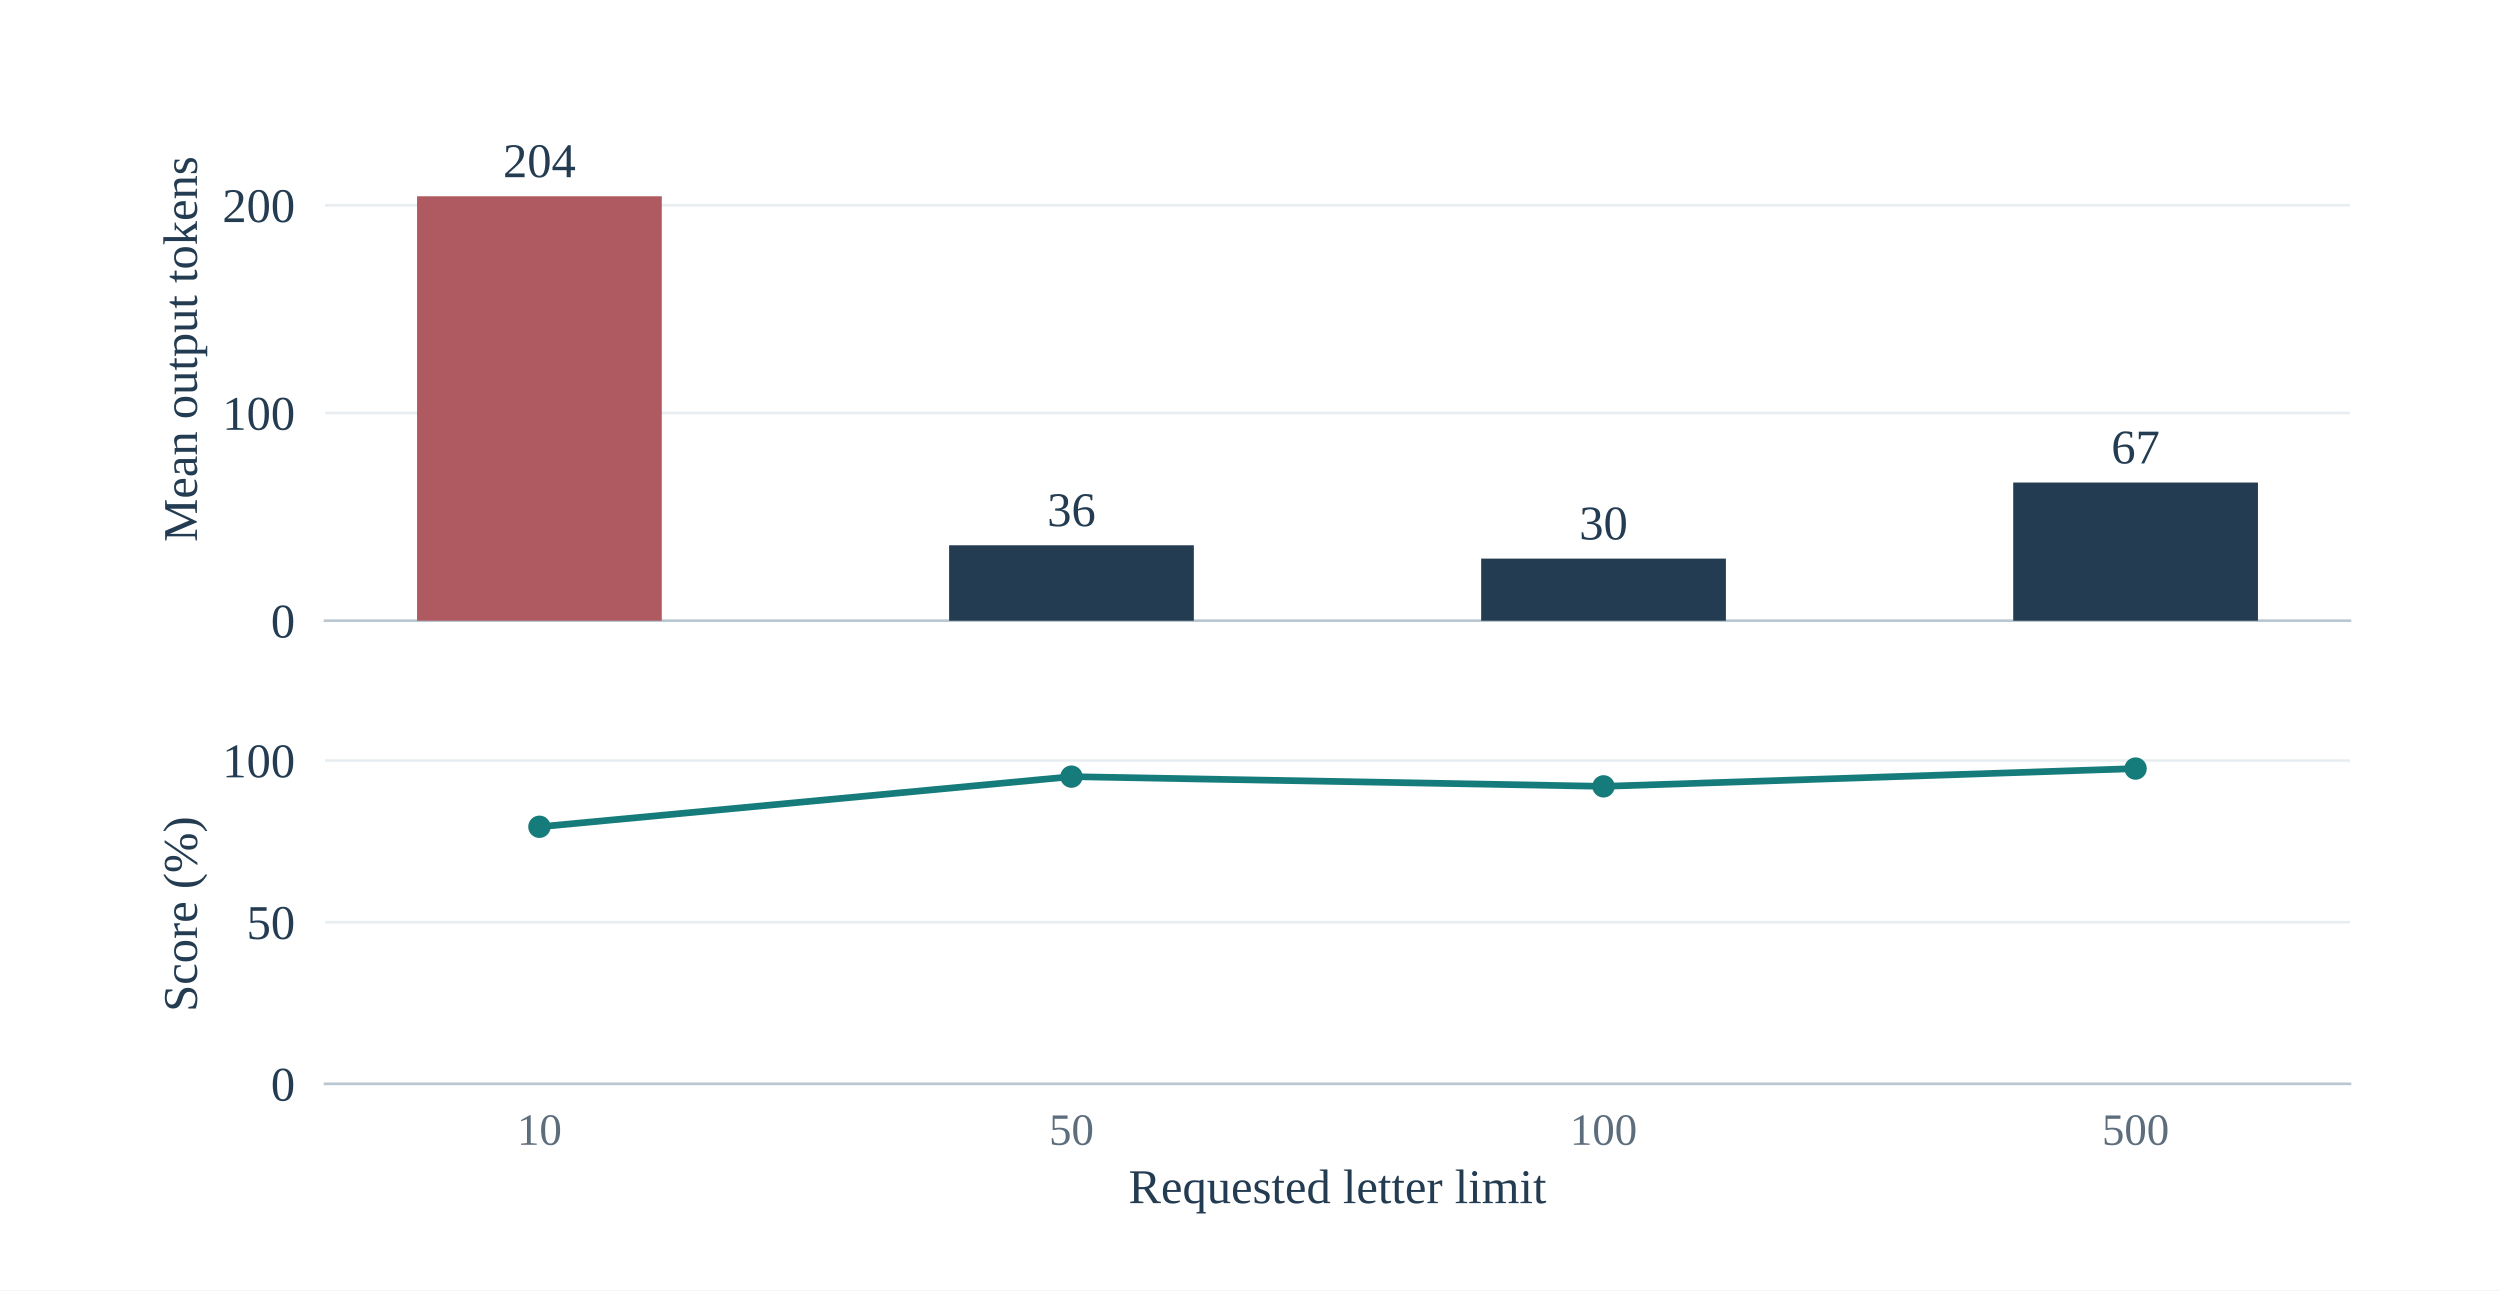
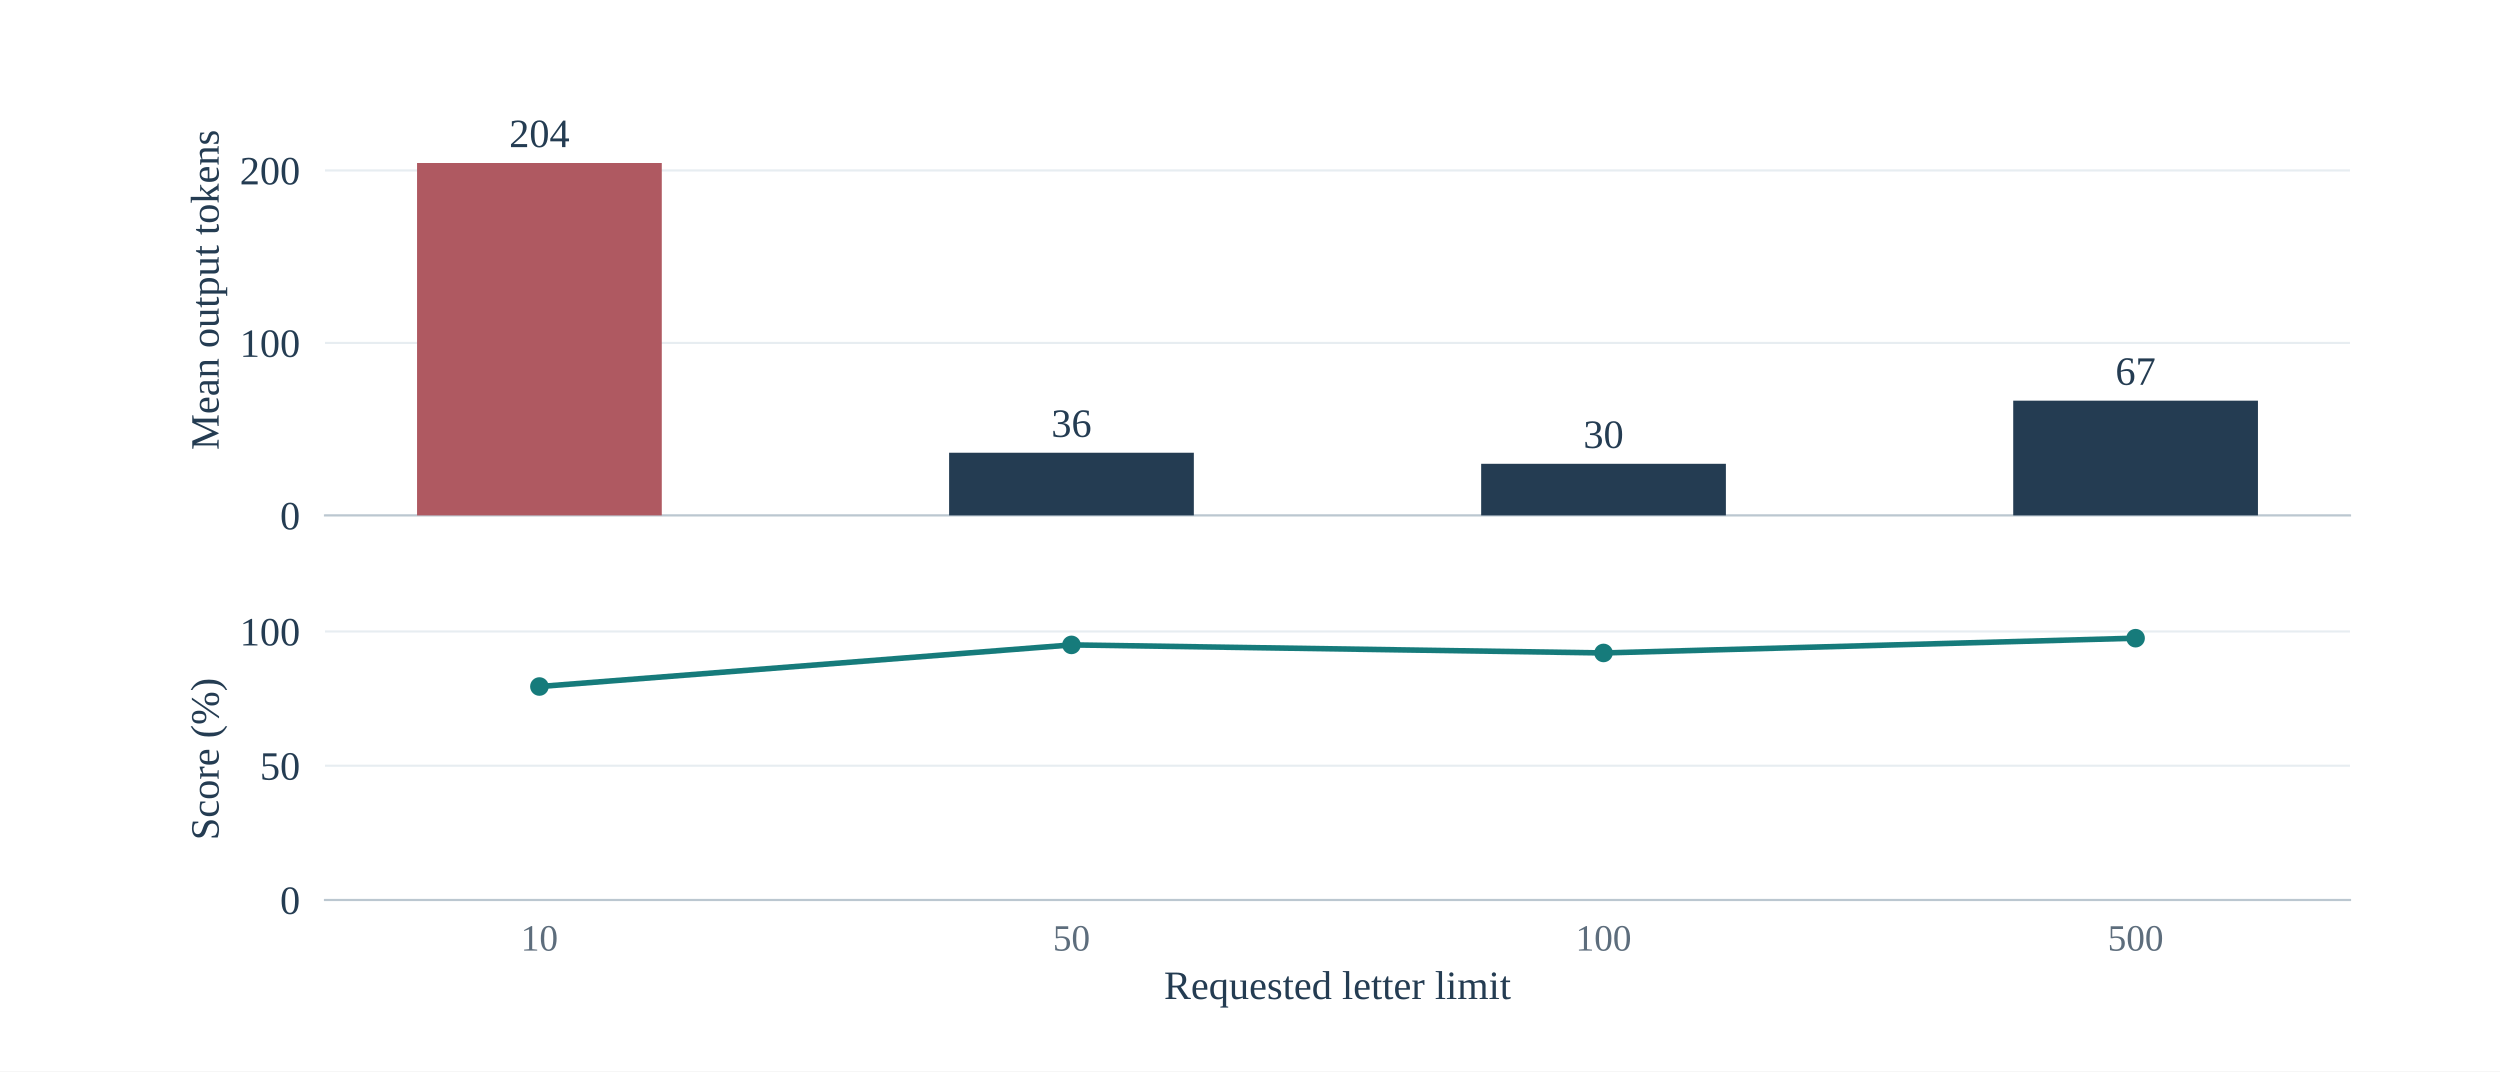
- <svg xmlns="http://www.w3.org/2000/svg" xmlns:xlink="http://www.w3.org/1999/xlink" width="669.6pt" height="345.6pt" viewBox="0 0 669.6 345.6" version="1.1">
+ <svg xmlns="http://www.w3.org/2000/svg" xmlns:xlink="http://www.w3.org/1999/xlink" width="806.4pt" height="345.6pt" viewBox="0 0 806.4 345.6" version="1.1">
  <defs>
    <style type="text/css">*{stroke-linejoin: round; stroke-linecap: butt}</style>
  </defs>
  <g id="figure_1">
    <g id="patch_1">
-       <path d="M 0 345.6  L 669.6 345.6  L 669.6 0  L 0 0  z " style="fill: #ffffff" />
+       <path d="M 0 345.6  L 806.4 345.6  L 806.4 0  L 0 0  z " style="fill: #ffffff" />
    </g>
    <g id="axes_1">
      <g id="patch_2">
-         <path d="M 87.048 166.252  L 629.424 166.252  L 629.424 20.736  L 87.048 20.736  z " style="fill: #ffffff" />
+         <path d="M 104.832 166.252  L 758.016 166.252  L 758.016 20.736  L 104.832 20.736  z " style="fill: #ffffff" />
      </g>
      <g id="matplotlib.axis_1">
        <g id="xtick_1">
          <g id="line2d_1" />
        </g>
        <g id="xtick_2">
          <g id="line2d_2" />
        </g>
        <g id="xtick_3">
          <g id="line2d_3" />
        </g>
        <g id="xtick_4">
          <g id="line2d_4" />
        </g>
      </g>
      <g id="matplotlib.axis_2">
        <g id="ytick_1">
          <g id="line2d_5">
-             <path d="M 87.048 166.252  L 629.424 166.252  " clip-path="url(#pc84658e7da)" style="fill: none; stroke: #e7edf1; stroke-width: 0.7; stroke-linecap: square" />
+             <path d="M 104.832 166.252  L 758.016 166.252  " clip-path="url(#p068d7bb5d2)" style="fill: none; stroke: #e7edf1; stroke-width: 0.7; stroke-linecap: square" />
          </g>
          <g id="line2d_6" />
          <g id="text_1">
-             <text style="font-size: 13px; font-family: 'Times New Roman'; text-anchor: end; fill: #243c52" x="79.048" y="170.759" transform="rotate(-0 79.048 170.7586)">0</text>
+             <text style="font-size: 13px; font-family: 'Times New Roman'; text-anchor: end; fill: #243c52" x="96.832" y="170.759" transform="rotate(-0 96.832 170.7586)">0</text>
          </g>
        </g>
        <g id="ytick_2">
          <g id="line2d_7">
-             <path d="M 87.048 110.614  L 629.424 110.614  " clip-path="url(#pc84658e7da)" style="fill: none; stroke: #e7edf1; stroke-width: 0.7; stroke-linecap: square" />
+             <path d="M 104.832 110.614  L 758.016 110.614  " clip-path="url(#p068d7bb5d2)" style="fill: none; stroke: #e7edf1; stroke-width: 0.7; stroke-linecap: square" />
          </g>
          <g id="line2d_8" />
          <g id="text_2">
-             <text style="font-size: 13px; font-family: 'Times New Roman'; text-anchor: end; fill: #243c52" x="79.048" y="115.121" transform="rotate(-0 79.048 115.1211)">100</text>
+             <text style="font-size: 13px; font-family: 'Times New Roman'; text-anchor: end; fill: #243c52" x="96.832" y="115.121" transform="rotate(-0 96.832 115.1211)">100</text>
          </g>
        </g>
        <g id="ytick_3">
          <g id="line2d_9">
-             <path d="M 87.048 54.977  L 629.424 54.977  " clip-path="url(#pc84658e7da)" style="fill: none; stroke: #e7edf1; stroke-width: 0.7; stroke-linecap: square" />
+             <path d="M 104.832 54.977  L 758.016 54.977  " clip-path="url(#p068d7bb5d2)" style="fill: none; stroke: #e7edf1; stroke-width: 0.7; stroke-linecap: square" />
          </g>
          <g id="line2d_10" />
          <g id="text_3">
-             <text style="font-size: 13px; font-family: 'Times New Roman'; text-anchor: end; fill: #243c52" x="79.048" y="59.484" transform="rotate(-0 79.048 59.48352)">200</text>
+             <text style="font-size: 13px; font-family: 'Times New Roman'; text-anchor: end; fill: #243c52" x="96.832" y="59.484" transform="rotate(-0 96.832 59.48352)">200</text>
          </g>
        </g>
        <g id="text_4">
-           <text style="font-size: 13px; font-family: 'Times New Roman'; text-anchor: middle; fill: #243c52" x="52.742" y="93.494" transform="rotate(-90 52.74234 93.49389)">Mean output tokens</text>
+           <text style="font-size: 13px; font-family: 'Times New Roman'; text-anchor: middle; fill: #243c52" x="70.526" y="93.494" transform="rotate(-90 70.52634 93.49389)">Mean output tokens</text>
        </g>
      </g>
      <g id="patch_3">
-         <path d="M 87.048 166.252  L 629.424 166.252  " style="fill: none; stroke: #bbc7d0; stroke-width: 0.7; stroke-linejoin: miter; stroke-linecap: square" />
+         <path d="M 104.832 166.252  L 758.016 166.252  " style="fill: none; stroke: #bbc7d0; stroke-width: 0.7; stroke-linejoin: miter; stroke-linecap: square" />
      </g>
      <g id="patch_4">
-         <path d="M 111.701 166.252  L 177.254 166.252  L 177.254 52.568  L 111.701 52.568  z " clip-path="url(#pc84658e7da)" style="fill: #af5961" />
+         <path d="M 134.522 166.252  L 213.467 166.252  L 213.467 52.568  L 134.522 52.568  z " clip-path="url(#p068d7bb5d2)" style="fill: #af5961" />
      </g>
      <g id="patch_5">
-         <path d="M 254.207 166.252  L 319.76 166.252  L 319.76 146.041  L 254.207 146.041  z " clip-path="url(#pc84658e7da)" style="fill: #243c52" />
+         <path d="M 306.142 166.252  L 385.087 166.252  L 385.087 146.041  L 306.142 146.041  z " clip-path="url(#p068d7bb5d2)" style="fill: #243c52" />
      </g>
      <g id="patch_6">
-         <path d="M 396.712 166.252  L 462.265 166.252  L 462.265 149.608  L 396.712 149.608  z " clip-path="url(#pc84658e7da)" style="fill: #243c52" />
+         <path d="M 477.761 166.252  L 556.706 166.252  L 556.706 149.608  L 477.761 149.608  z " clip-path="url(#p068d7bb5d2)" style="fill: #243c52" />
      </g>
      <g id="patch_7">
-         <path d="M 539.218 166.252  L 604.771 166.252  L 604.771 129.242  L 539.218 129.242  z " clip-path="url(#pc84658e7da)" style="fill: #243c52" />
+         <path d="M 649.381 166.252  L 728.326 166.252  L 728.326 129.242  L 649.381 129.242  z " clip-path="url(#p068d7bb5d2)" style="fill: #243c52" />
      </g>
      <g id="text_5">
-         <text style="font-size: 13px; font-family: 'Times New Roman'; text-anchor: middle; fill: #243c52" x="144.478" y="47.452" transform="rotate(-0 144.4777 47.45179)">204</text>
+         <text style="font-size: 13px; font-family: 'Times New Roman'; text-anchor: middle; fill: #243c52" x="173.995" y="47.452" transform="rotate(-0 173.9947 47.45179)">204</text>
      </g>
      <g id="text_6">
-         <text style="font-size: 13px; font-family: 'Times New Roman'; text-anchor: middle; fill: #243c52" x="286.983" y="140.926" transform="rotate(-0 286.9832 140.9257)">36</text>
+         <text style="font-size: 13px; font-family: 'Times New Roman'; text-anchor: middle; fill: #243c52" x="345.614" y="140.926" transform="rotate(-0 345.6142 140.9257)">36</text>
      </g>
      <g id="text_7">
-         <text style="font-size: 13px; font-family: 'Times New Roman'; text-anchor: middle; fill: #243c52" x="429.489" y="144.492" transform="rotate(-0 429.4888 144.492)">30</text>
+         <text style="font-size: 13px; font-family: 'Times New Roman'; text-anchor: middle; fill: #243c52" x="517.234" y="144.492" transform="rotate(-0 517.2338 144.492)">30</text>
      </g>
      <g id="text_8">
-         <text style="font-size: 13px; font-family: 'Times New Roman'; text-anchor: middle; fill: #243c52" x="571.994" y="124.126" transform="rotate(-0 571.9943 124.1259)">67</text>
+         <text style="font-size: 13px; font-family: 'Times New Roman'; text-anchor: middle; fill: #243c52" x="688.853" y="124.126" transform="rotate(-0 688.8533 124.1259)">67</text>
      </g>
    </g>
    <g id="axes_2">
      <g id="patch_8">
-         <path d="M 87.048 290.304  L 629.424 290.304  L 629.424 199.357  L 87.048 199.357  z " style="fill: #ffffff" />
+         <path d="M 104.832 290.304  L 758.016 290.304  L 758.016 199.357  L 104.832 199.357  z " style="fill: #ffffff" />
      </g>
      <g id="matplotlib.axis_3">
        <g id="xtick_5">
          <g id="line2d_11" />
          <g id="text_9">
-             <text style="font-size: 12px; font-family: 'Times New Roman'; text-anchor: middle; fill: #5d6d7c" x="144.478" y="306.624" transform="rotate(-0 144.4777 306.6243)">10</text>
+             <text style="font-size: 12px; font-family: 'Times New Roman'; text-anchor: middle; fill: #5d6d7c" x="173.995" y="306.624" transform="rotate(-0 173.9947 306.6243)">10</text>
          </g>
        </g>
        <g id="xtick_6">
          <g id="line2d_12" />
          <g id="text_10">
-             <text style="font-size: 12px; font-family: 'Times New Roman'; text-anchor: middle; fill: #5d6d7c" x="286.983" y="306.624" transform="rotate(-0 286.9832 306.6243)">50</text>
+             <text style="font-size: 12px; font-family: 'Times New Roman'; text-anchor: middle; fill: #5d6d7c" x="345.614" y="306.624" transform="rotate(-0 345.6142 306.6243)">50</text>
          </g>
        </g>
        <g id="xtick_7">
          <g id="line2d_13" />
          <g id="text_11">
-             <text style="font-size: 12px; font-family: 'Times New Roman'; text-anchor: middle; fill: #5d6d7c" x="429.489" y="306.624" transform="rotate(-0 429.4888 306.6243)">100</text>
+             <text style="font-size: 12px; font-family: 'Times New Roman'; text-anchor: middle; fill: #5d6d7c" x="517.234" y="306.624" transform="rotate(-0 517.2338 306.6243)">100</text>
          </g>
        </g>
        <g id="xtick_8">
          <g id="line2d_14" />
          <g id="text_12">
-             <text style="font-size: 12px; font-family: 'Times New Roman'; text-anchor: middle; fill: #5d6d7c" x="571.994" y="306.624" transform="rotate(-0 571.9943 306.6243)">500</text>
+             <text style="font-size: 12px; font-family: 'Times New Roman'; text-anchor: middle; fill: #5d6d7c" x="688.853" y="306.624" transform="rotate(-0 688.8533 306.6243)">500</text>
          </g>
        </g>
        <g id="text_13">
-           <text style="font-size: 13px; font-family: 'Times New Roman'; text-anchor: middle; fill: #243c52" x="358.236" y="322.241" transform="rotate(-0 358.236 322.241)">Requested letter limit</text>
+           <text style="font-size: 13px; font-family: 'Times New Roman'; text-anchor: middle; fill: #243c52" x="431.424" y="322.241" transform="rotate(-0 431.424 322.241)">Requested letter limit</text>
        </g>
      </g>
      <g id="matplotlib.axis_4">
        <g id="ytick_4">
          <g id="line2d_15">
-             <path d="M 87.048 290.304  L 629.424 290.304  " clip-path="url(#p5c21502fa7)" style="fill: none; stroke: #e7edf1; stroke-width: 0.7; stroke-linecap: square" />
+             <path d="M 104.832 290.304  L 758.016 290.304  " clip-path="url(#p2095ffcd35)" style="fill: none; stroke: #e7edf1; stroke-width: 0.7; stroke-linecap: square" />
          </g>
          <g id="line2d_16" />
          <g id="text_14">
-             <text style="font-size: 13px; font-family: 'Times New Roman'; text-anchor: end; fill: #243c52" x="79.048" y="294.811" transform="rotate(-0 79.048 294.8108)">0</text>
+             <text style="font-size: 13px; font-family: 'Times New Roman'; text-anchor: end; fill: #243c52" x="96.832" y="294.811" transform="rotate(-0 96.832 294.8108)">0</text>
          </g>
        </g>
        <g id="ytick_5">
          <g id="line2d_17">
-             <path d="M 87.048 246.996  L 629.424 246.996  " clip-path="url(#p5c21502fa7)" style="fill: none; stroke: #e7edf1; stroke-width: 0.7; stroke-linecap: square" />
+             <path d="M 104.832 246.996  L 758.016 246.996  " clip-path="url(#p2095ffcd35)" style="fill: none; stroke: #e7edf1; stroke-width: 0.7; stroke-linecap: square" />
          </g>
          <g id="line2d_18" />
          <g id="text_15">
-             <text style="font-size: 13px; font-family: 'Times New Roman'; text-anchor: end; fill: #243c52" x="79.048" y="251.503" transform="rotate(-0 79.048 251.5026)">50</text>
+             <text style="font-size: 13px; font-family: 'Times New Roman'; text-anchor: end; fill: #243c52" x="96.832" y="251.503" transform="rotate(-0 96.832 251.5026)">50</text>
          </g>
        </g>
        <g id="ytick_6">
          <g id="line2d_19">
-             <path d="M 87.048 203.687  L 629.424 203.687  " clip-path="url(#p5c21502fa7)" style="fill: none; stroke: #e7edf1; stroke-width: 0.7; stroke-linecap: square" />
+             <path d="M 104.832 203.687  L 758.016 203.687  " clip-path="url(#p2095ffcd35)" style="fill: none; stroke: #e7edf1; stroke-width: 0.7; stroke-linecap: square" />
          </g>
          <g id="line2d_20" />
          <g id="text_16">
-             <text style="font-size: 13px; font-family: 'Times New Roman'; text-anchor: end; fill: #243c52" x="79.048" y="208.194" transform="rotate(-0 79.048 208.1943)">100</text>
+             <text style="font-size: 13px; font-family: 'Times New Roman'; text-anchor: end; fill: #243c52" x="96.832" y="208.194" transform="rotate(-0 96.832 208.1943)">100</text>
          </g>
        </g>
        <g id="text_17">
-           <text style="font-size: 13px; font-family: 'Times New Roman'; text-anchor: middle; fill: #243c52" x="52.742" y="244.83" transform="rotate(-90 52.74234 244.8303)">Score (%)</text>
+           <text style="font-size: 13px; font-family: 'Times New Roman'; text-anchor: middle; fill: #243c52" x="70.526" y="244.83" transform="rotate(-90 70.52634 244.8303)">Score (%)</text>
        </g>
      </g>
      <g id="line2d_21">
-         <path d="M 144.478 221.444  L 286.983 208.018  L 429.489 210.617  L 571.994 205.853  " clip-path="url(#p5c21502fa7)" style="fill: none; stroke: #167b7b; stroke-width: 1.8; stroke-linecap: square" />
+         <path d="M 173.995 221.444  L 345.614 208.018  L 517.234 210.617  L 688.853 205.853  " clip-path="url(#p2095ffcd35)" style="fill: none; stroke: #167b7b; stroke-width: 1.8; stroke-linecap: square" />
        <defs>
-           <path id="m1fe464aa8f" d="M 0 2.5  C 0.663 2.5 1.299 2.237 1.768 1.768  C 2.237 1.299 2.5 0.663 2.5 0  C 2.5 -0.663 2.237 -1.299 1.768 -1.768  C 1.299 -2.237 0.663 -2.5 0 -2.5  C -0.663 -2.5 -1.299 -2.237 -1.768 -1.768  C -2.237 -1.299 -2.5 -0.663 -2.5 0  C -2.5 0.663 -2.237 1.299 -1.768 1.768  C -1.299 2.237 -0.663 2.5 0 2.5  z " style="stroke: #167b7b" />
+           <path id="m0dbb13f9b2" d="M 0 2.5  C 0.663 2.5 1.299 2.237 1.768 1.768  C 2.237 1.299 2.5 0.663 2.5 0  C 2.5 -0.663 2.237 -1.299 1.768 -1.768  C 1.299 -2.237 0.663 -2.5 0 -2.5  C -0.663 -2.5 -1.299 -2.237 -1.768 -1.768  C -2.237 -1.299 -2.5 -0.663 -2.5 0  C -2.5 0.663 -2.237 1.299 -1.768 1.768  C -1.299 2.237 -0.663 2.5 0 2.5  z " style="stroke: #167b7b" />
        </defs>
-         <g clip-path="url(#p5c21502fa7)">
-           <use xlink:href="#m1fe464aa8f" x="144.478" y="221.444" style="fill: #167b7b; stroke: #167b7b" />
-           <use xlink:href="#m1fe464aa8f" x="286.983" y="208.018" style="fill: #167b7b; stroke: #167b7b" />
-           <use xlink:href="#m1fe464aa8f" x="429.489" y="210.617" style="fill: #167b7b; stroke: #167b7b" />
-           <use xlink:href="#m1fe464aa8f" x="571.994" y="205.853" style="fill: #167b7b; stroke: #167b7b" />
+         <g clip-path="url(#p2095ffcd35)">
+           <use xlink:href="#m0dbb13f9b2" x="173.995" y="221.444" style="fill: #167b7b; stroke: #167b7b" />
+           <use xlink:href="#m0dbb13f9b2" x="345.614" y="208.018" style="fill: #167b7b; stroke: #167b7b" />
+           <use xlink:href="#m0dbb13f9b2" x="517.234" y="210.617" style="fill: #167b7b; stroke: #167b7b" />
+           <use xlink:href="#m0dbb13f9b2" x="688.853" y="205.853" style="fill: #167b7b; stroke: #167b7b" />
        </g>
      </g>
      <g id="patch_9">
-         <path d="M 87.048 290.304  L 629.424 290.304  " style="fill: none; stroke: #bbc7d0; stroke-width: 0.7; stroke-linejoin: miter; stroke-linecap: square" />
+         <path d="M 104.832 290.304  L 758.016 290.304  " style="fill: none; stroke: #bbc7d0; stroke-width: 0.7; stroke-linejoin: miter; stroke-linecap: square" />
      </g>
    </g>
  </g>
  <defs>
-     <clipPath id="pc84658e7da">
-       <rect x="87.048" y="20.736" width="542.376" height="145.516" />
+     <clipPath id="p068d7bb5d2">
+       <rect x="104.832" y="20.736" width="653.184" height="145.516" />
    </clipPath>
-     <clipPath id="p5c21502fa7">
-       <rect x="87.048" y="199.357" width="542.376" height="90.947" />
+     <clipPath id="p2095ffcd35">
+       <rect x="104.832" y="199.357" width="653.184" height="90.947" />
    </clipPath>
  </defs>
</svg>
